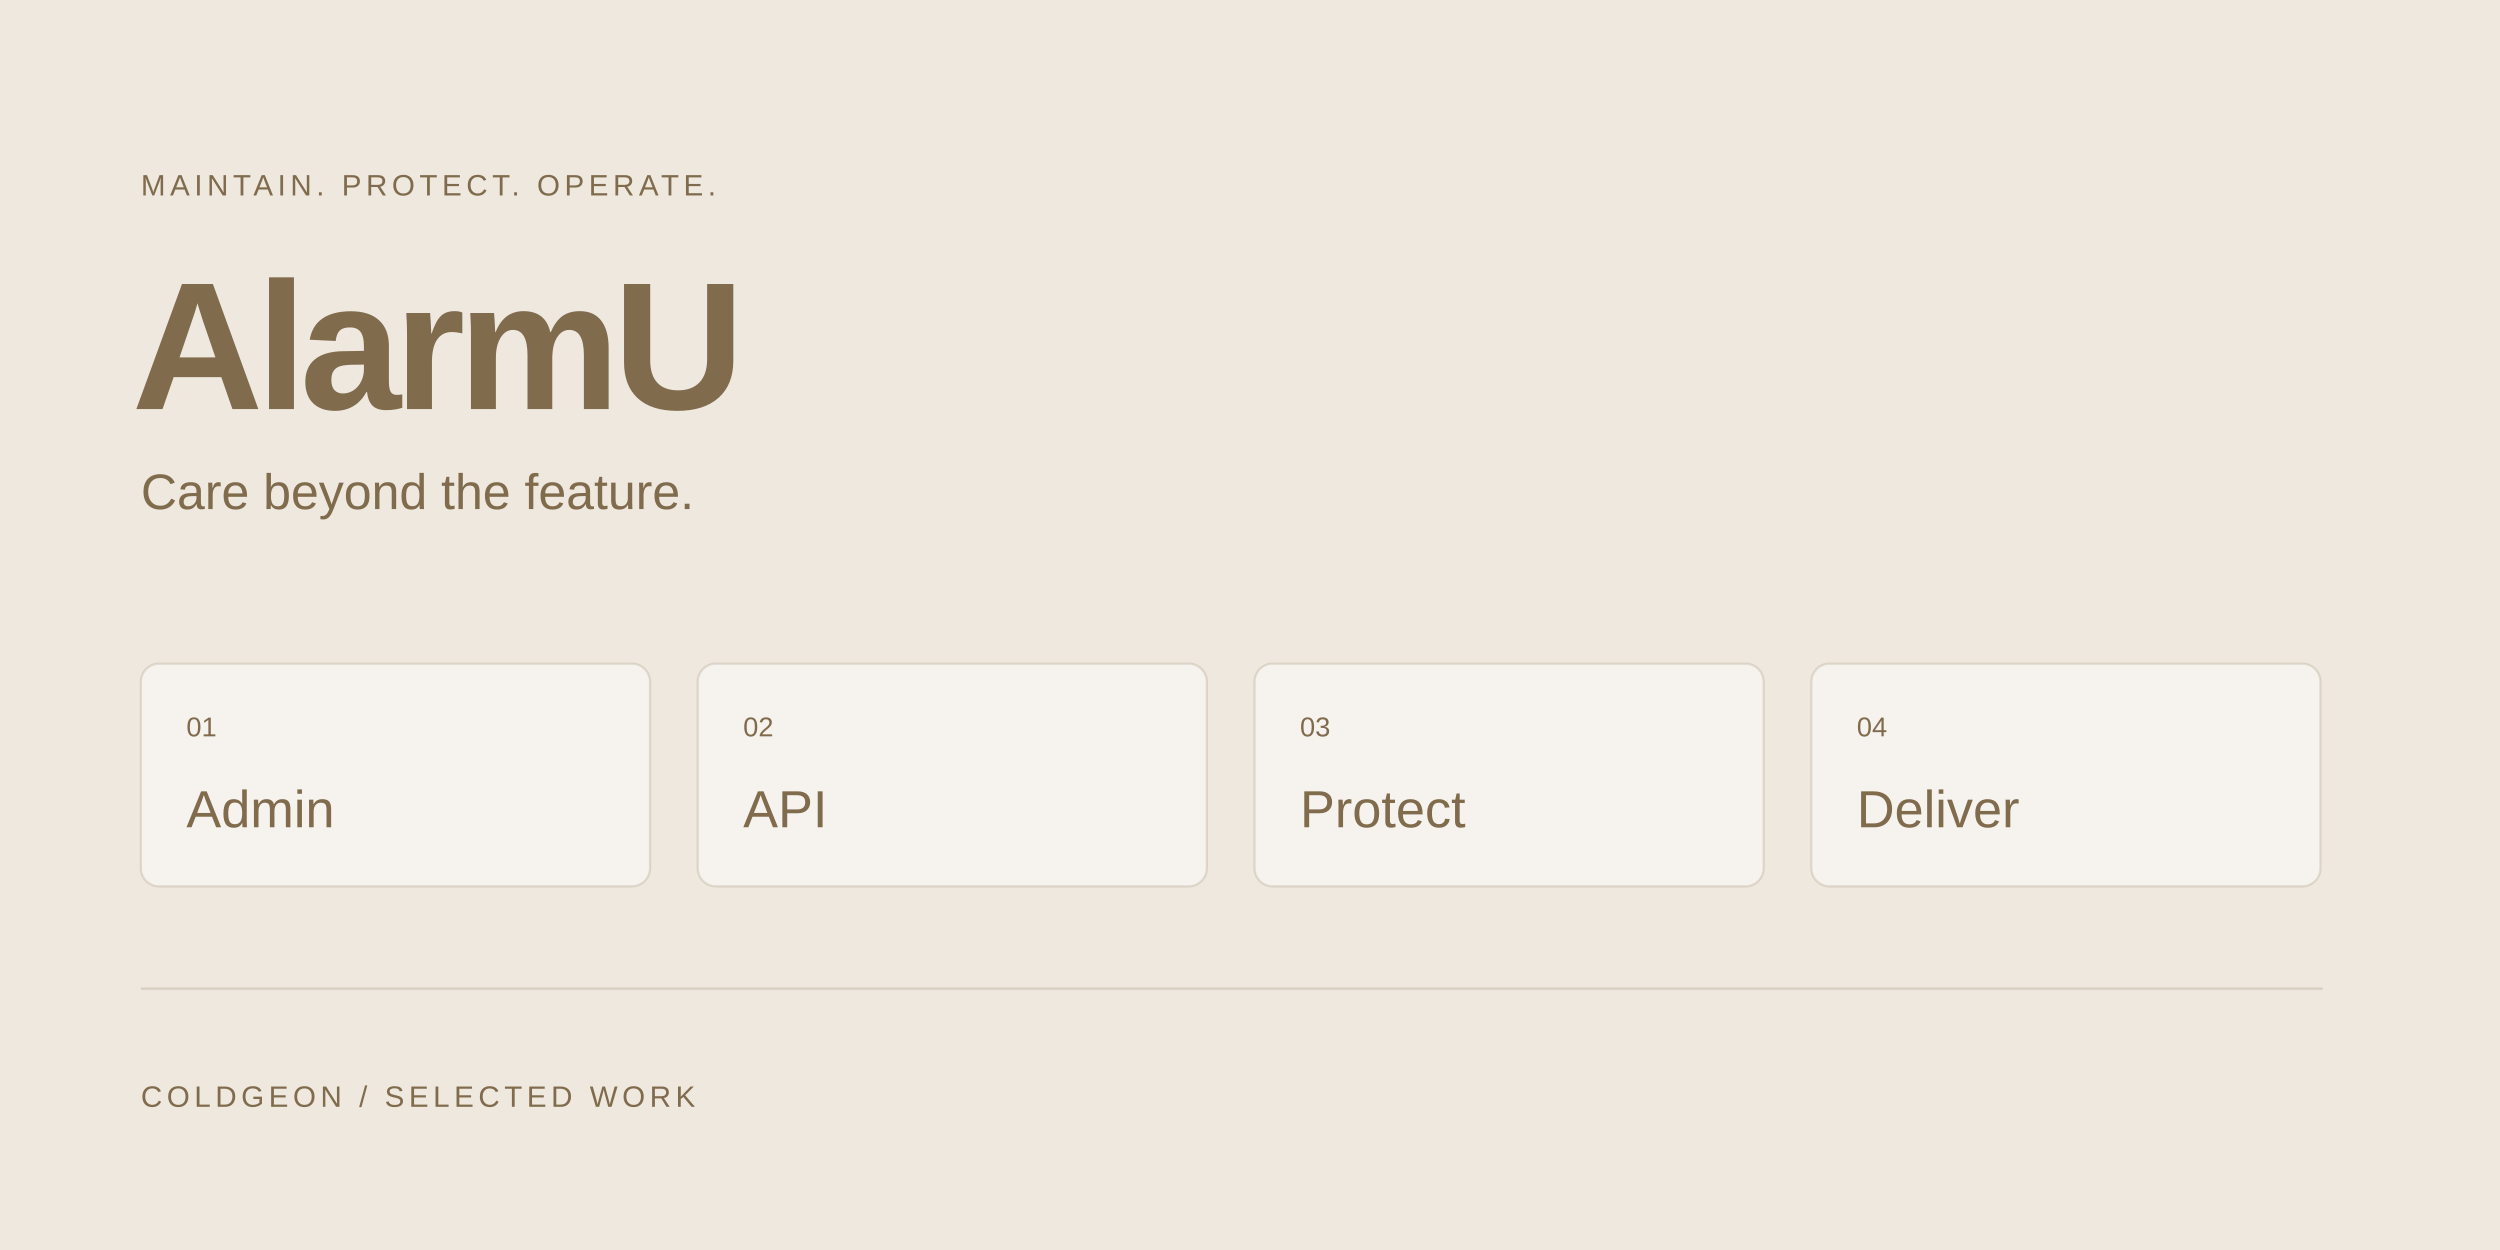
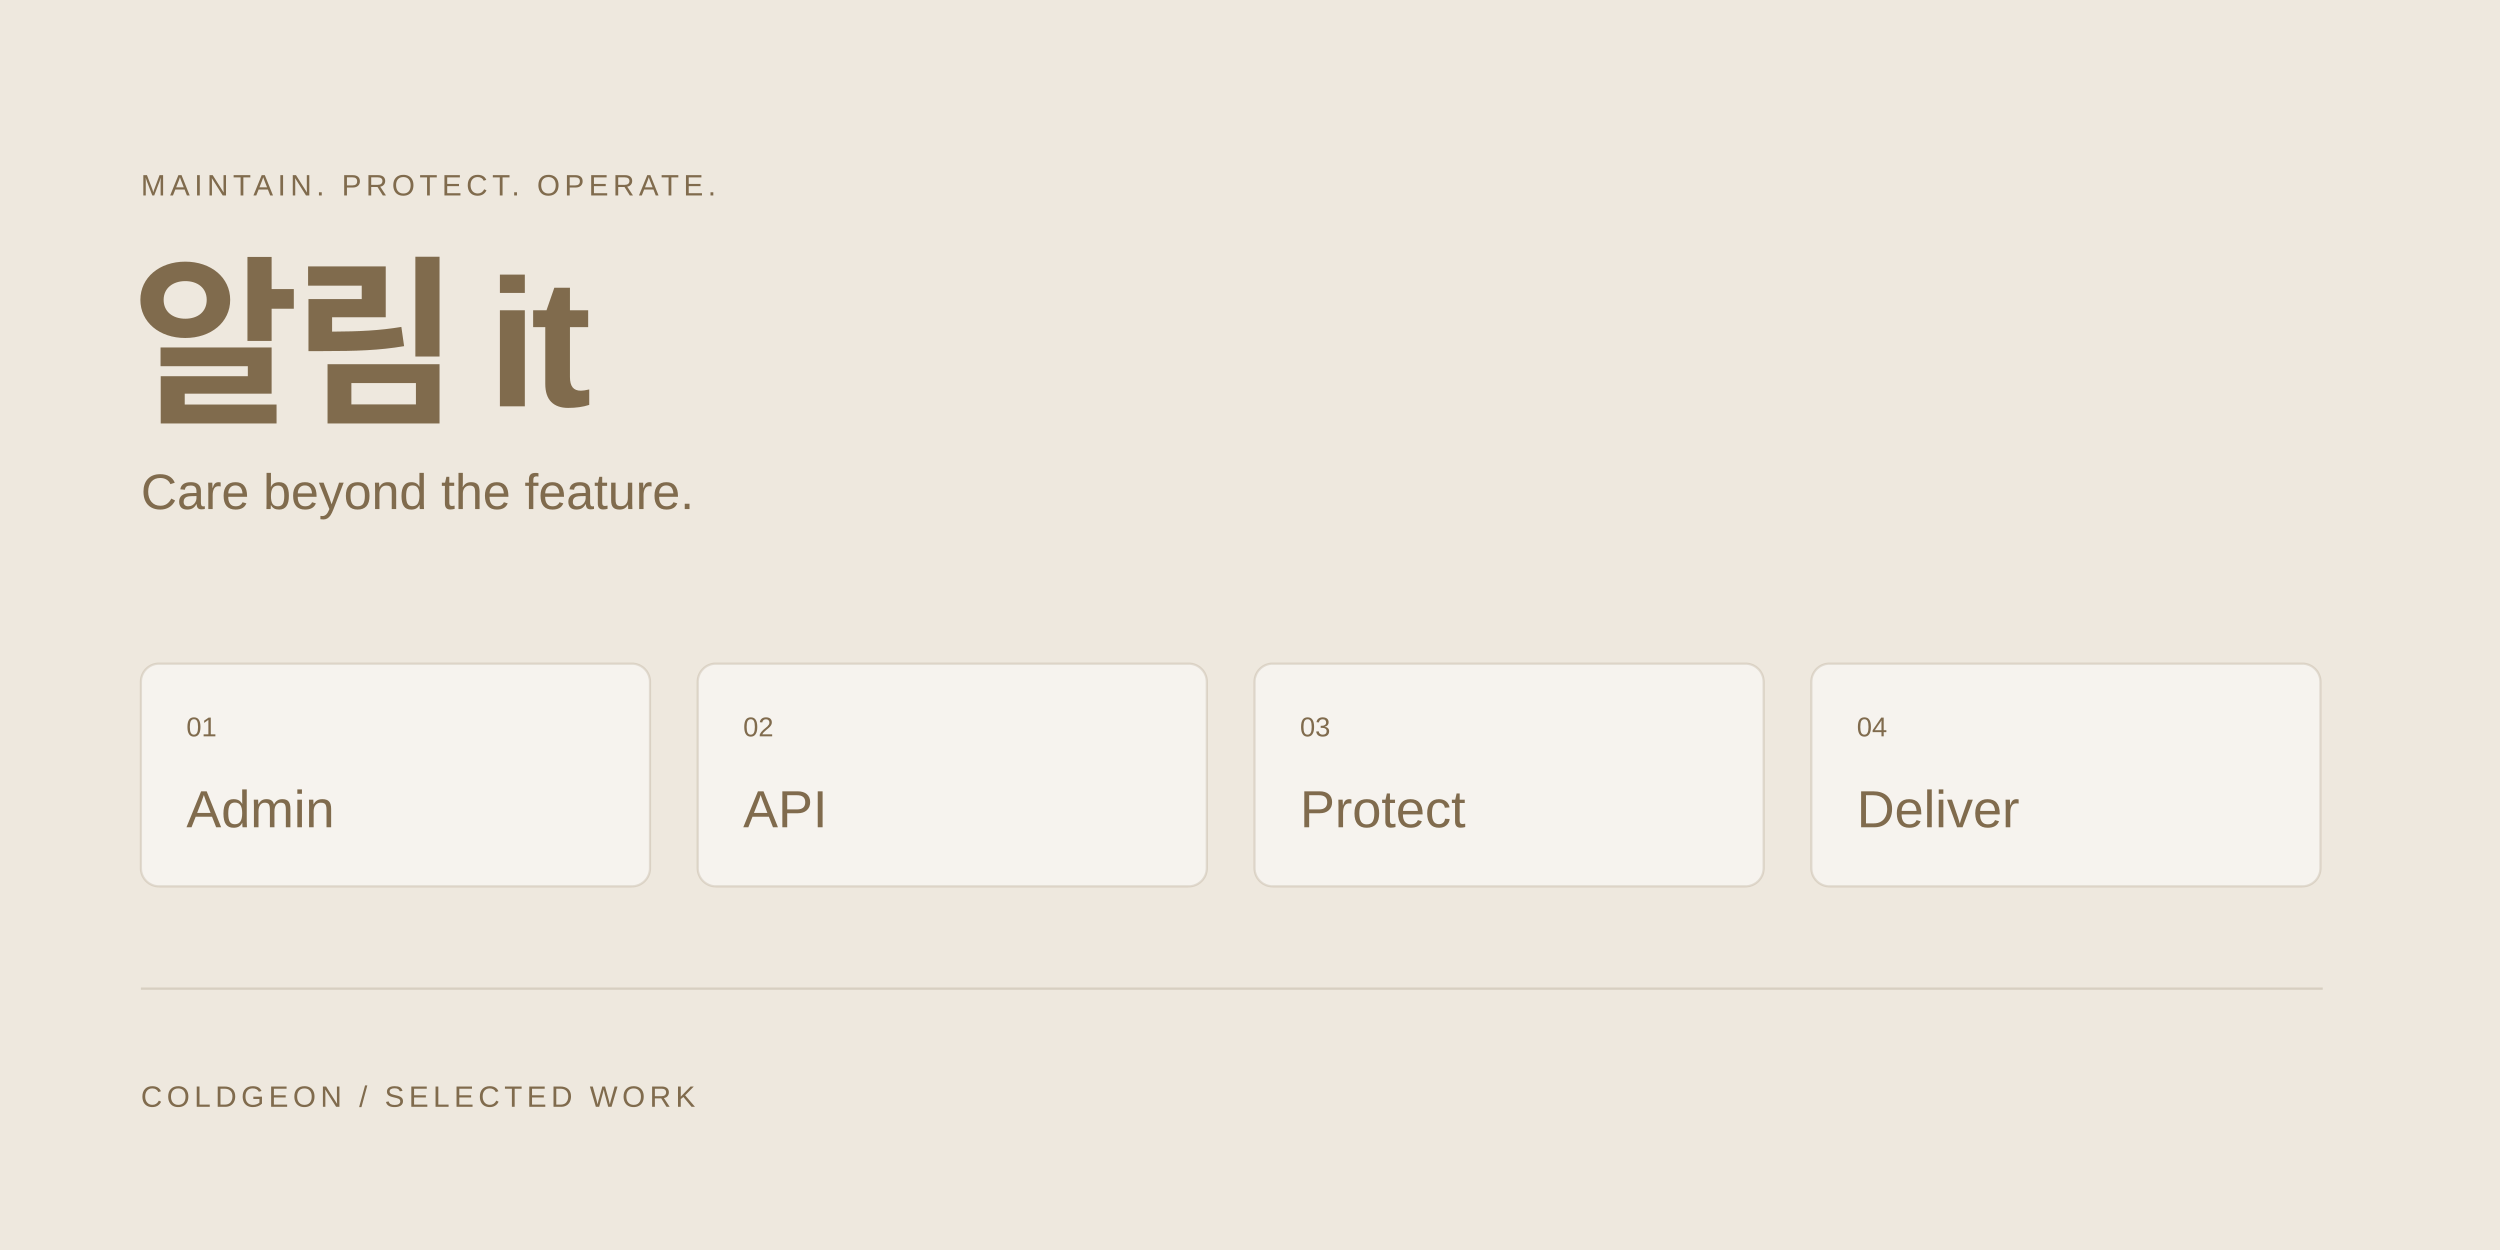
<svg xmlns="http://www.w3.org/2000/svg" width="1100" height="550" viewBox="0 0 1100 550">
  <rect width="1100" height="550" fill="#eee8de" />
  <text x="62" y="86" font-family="Arial,sans-serif" font-size="13" letter-spacing="2" fill="#806b4d">MAINTAIN. PROTECT. OPERATE.</text>
-   <text x="58" y="180" font-family="Arial,sans-serif" font-size="80" letter-spacing="-3" font-weight="600" fill="#806b4d">AlarmU</text>
+   <text x="58" y="180" font-family="Arial,sans-serif" font-size="80" letter-spacing="-3" font-weight="600" fill="#806b4d">알림 it</text>
  <text x="62" y="224" font-family="Arial,sans-serif" font-size="22" fill="#806b4d">Care beyond the feature.</text>
  <rect x="62" y="292" width="224" height="98" rx="8" fill="white" fill-opacity=".48" stroke="#806b4d" stroke-opacity=".18" />
  <text x="82" y="324" font-family="Arial,sans-serif" font-size="12" fill="#806b4d">01</text>
  <text x="82" y="364" font-family="Arial,sans-serif" font-size="23" fill="#806b4d">Admin</text>
  <rect x="307" y="292" width="224" height="98" rx="8" fill="white" fill-opacity=".48" stroke="#806b4d" stroke-opacity=".18" />
  <text x="327" y="324" font-family="Arial,sans-serif" font-size="12" fill="#806b4d">02</text>
  <text x="327" y="364" font-family="Arial,sans-serif" font-size="23" fill="#806b4d">API</text>
  <rect x="552" y="292" width="224" height="98" rx="8" fill="white" fill-opacity=".48" stroke="#806b4d" stroke-opacity=".18" />
  <text x="572" y="324" font-family="Arial,sans-serif" font-size="12" fill="#806b4d">03</text>
  <text x="572" y="364" font-family="Arial,sans-serif" font-size="23" fill="#806b4d">Protect</text>
  <rect x="797" y="292" width="224" height="98" rx="8" fill="white" fill-opacity=".48" stroke="#806b4d" stroke-opacity=".18" />
  <text x="817" y="324" font-family="Arial,sans-serif" font-size="12" fill="#806b4d">04</text>
  <text x="817" y="364" font-family="Arial,sans-serif" font-size="23" fill="#806b4d">Deliver</text>
  <path d="M62 435h960" stroke="#806b4d" stroke-opacity=".2" />
  <text x="62" y="487" font-family="Arial,sans-serif" font-size="13" letter-spacing="2" fill="#806b4d">COLDGEON / SELECTED WORK</text>
</svg>
